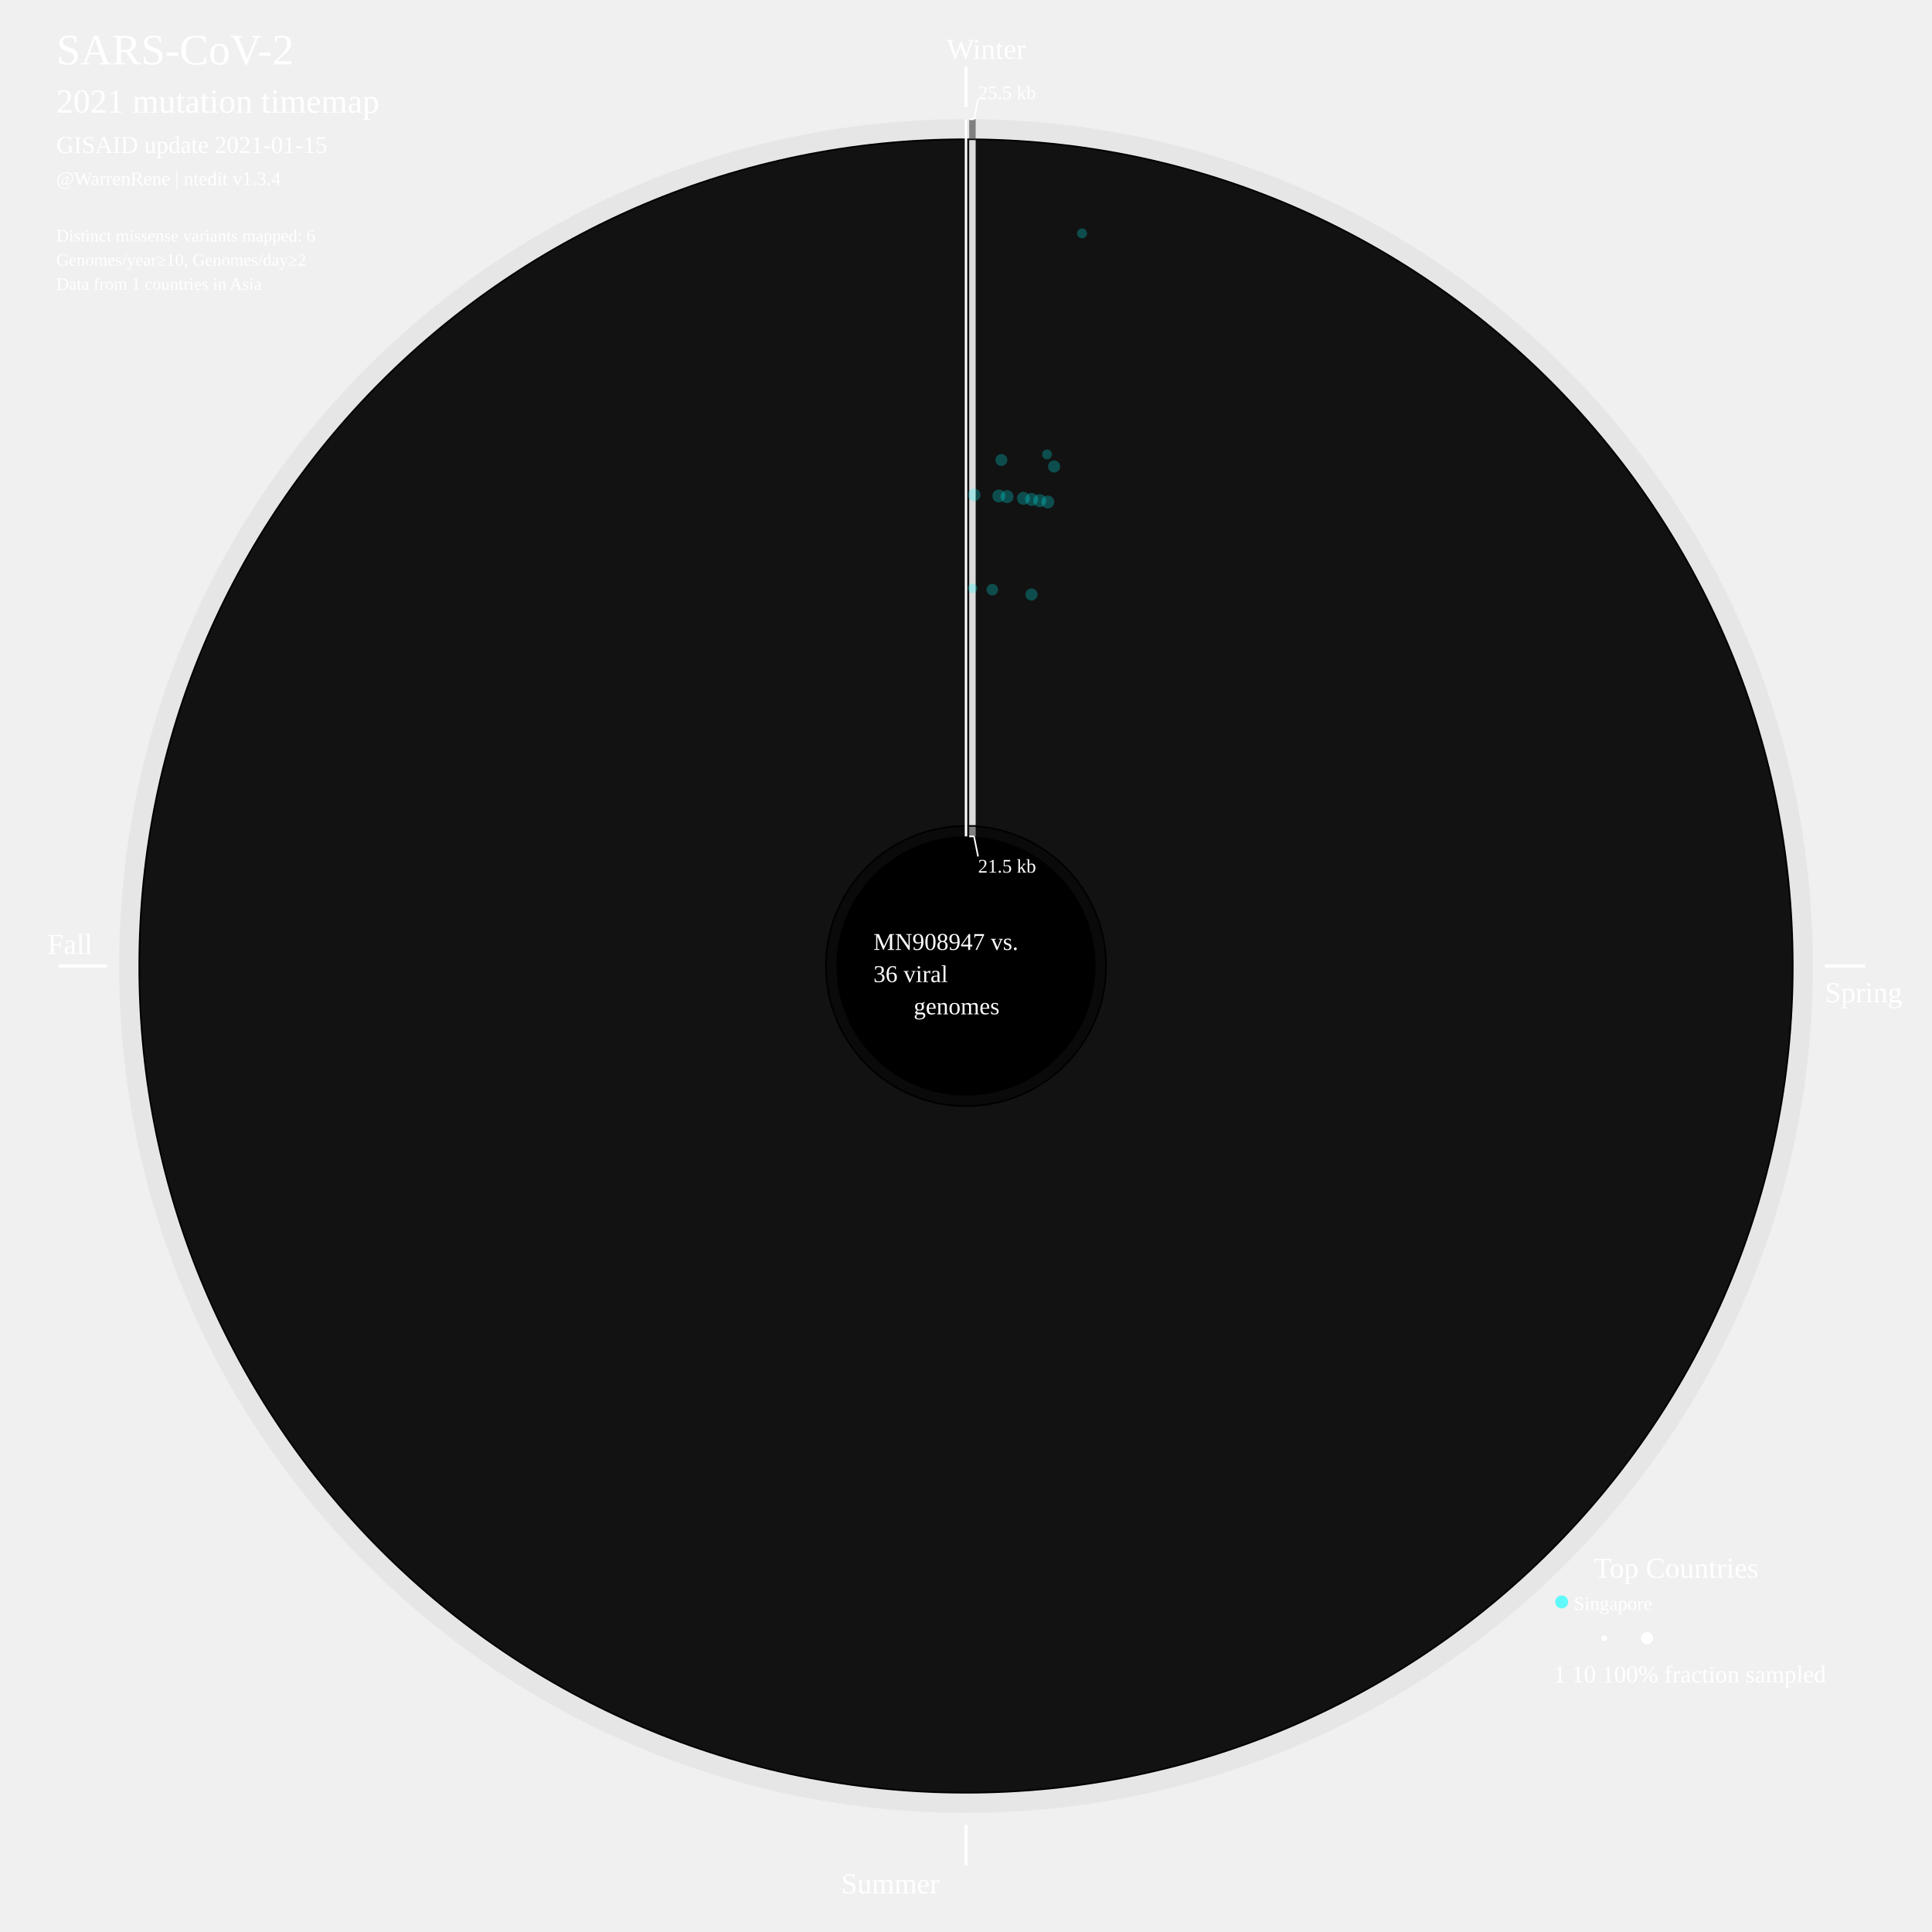
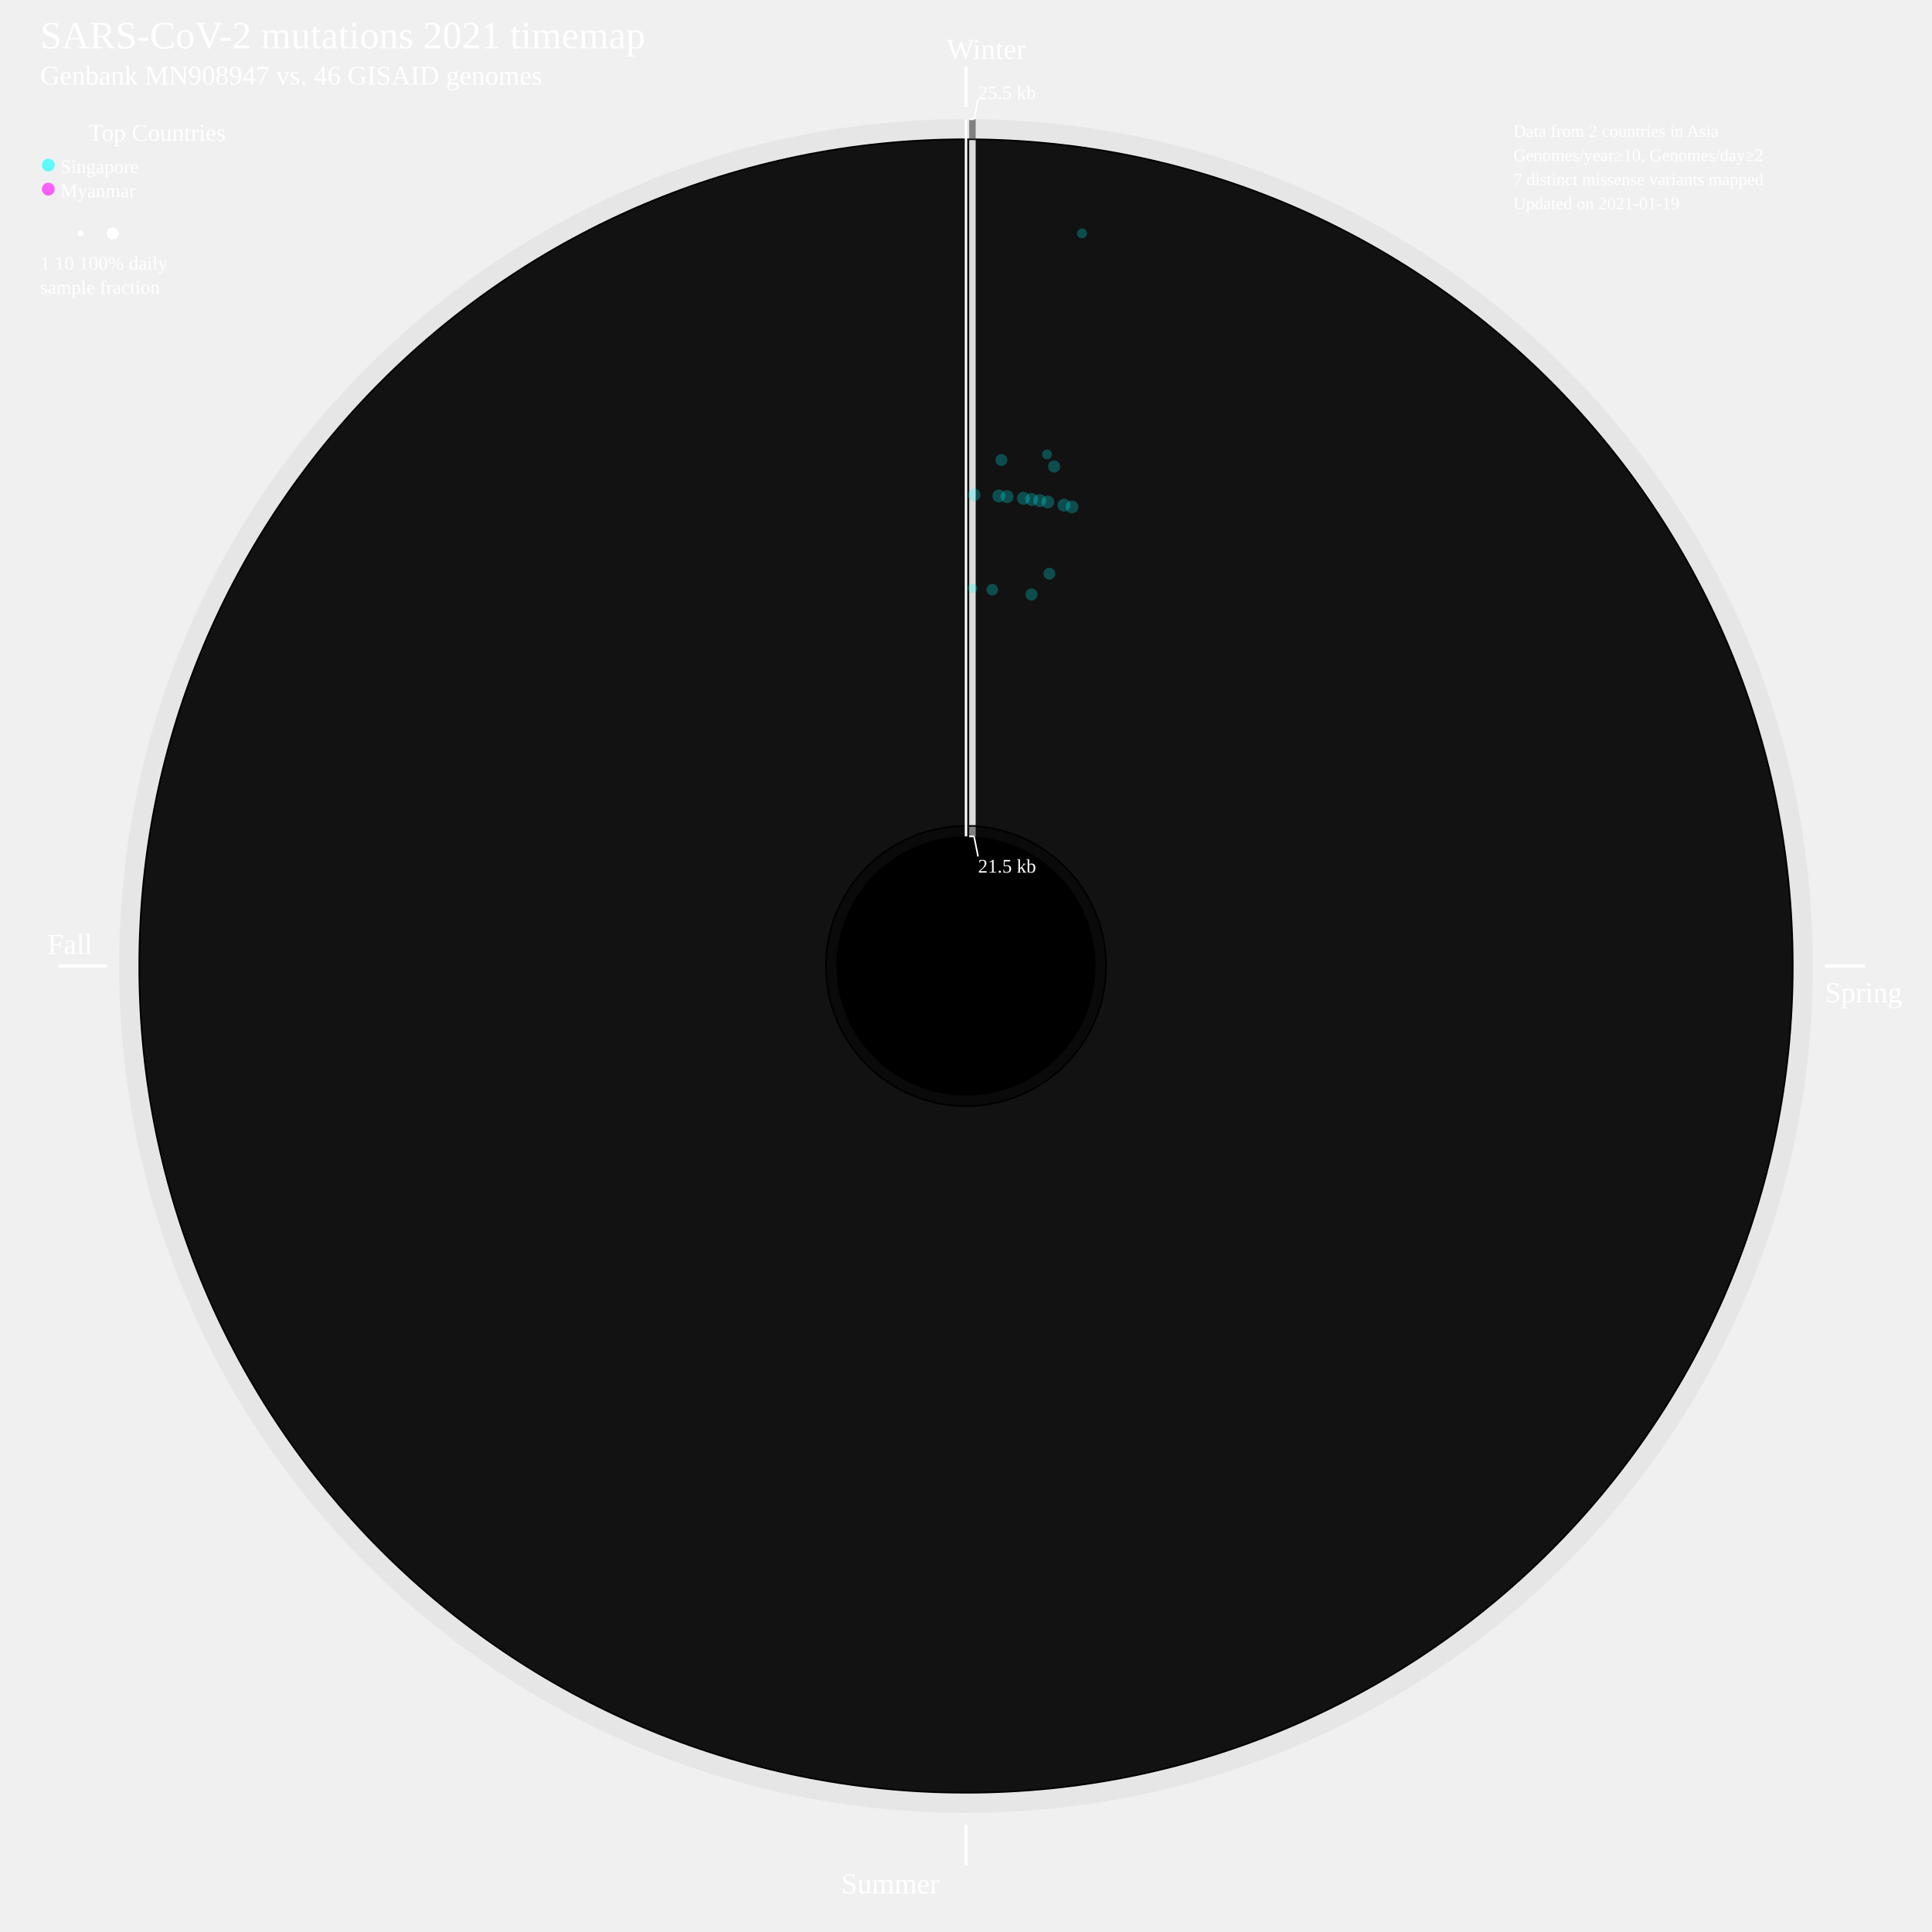
<svg xmlns="http://www.w3.org/2000/svg" width="2400" height="2400" style="background-color:black">
  <circle cx="1200" cy="1200" r="1052" style="fill:grey;stroke:black;stroke-width:0;fill-opacity:0.085;" />
  <circle cx="1200" cy="1200" r="1028" style="fill:black;stroke:black;stroke-width:0;fill-opacity:1;" />
  <circle cx="1200" cy="1200" r="1026" style="fill:gainsboro;stroke:black;stroke-width:0;fill-opacity:0.085;" />
  <circle cx="1200" cy="1200" r="175" style="fill:black;stroke:black;stroke-width:0;fill-opacity:1;" />
  <circle cx="1200" cy="1200" r="173" style="fill:grey;stroke:black;stroke-width:0;fill-opacity:0.085;" />
  <circle cx="1200" cy="1200" r="161" style="fill:black;stroke:black;stroke-width:0;fill-opacity:1;" />
-   <text font-size="4.5em" x="70" y="80" fill="white">SARS-CoV-2</text>
-   <text font-size="3.5em" x="70" y="140" fill="white">2021 mutation timemap</text>
-   <text font-size="2.5em" x="70" y="190" fill="white">GISAID update 2021-01-15</text>
-   <text font-size="2.0em" x="70" y="230" fill="white">@WarrenRene | ntedit v1.3.4</text>
+   <text font-size="4.0em" x="50" y="60" fill="white">SARS-CoV-2 mutations 2021 timemap</text>
+   <text font-size="2.8em" x="50" y="105" fill="white">Genbank MN908947 vs. 46 GISAID genomes</text>
  <line x1="1200" y1="83.131" x2="1200" y2="133.131" style="stroke:white;stroke-width:4" />
  <text font-size="3.0em" x="1176" y="73.131" fill="white">Winter</text>
  <line x1="2267" y1="1200" x2="2317" y2="1200" style="stroke:white;stroke-width:4" />
  <text font-size="3.0em" x="2267" y="1245" fill="white">Spring</text>
  <line x1="1200" y1="2267" x2="1200" y2="2317" style="stroke:white;stroke-width:4" />
  <text font-size="3.0em" x="1045" y="2352" fill="white">Summer</text>
  <line x1="133" y1="1200" x2="73" y2="1200" style="stroke:white;stroke-width:4" />
  <text font-size="3.0em" x="59" y="1185" fill="white">Fall</text>
  <g>
    <line x1="1208" y1="1039" x2="1208" y2="1027" style="stroke:grey;stroke-width:8" />
  </g>
  <g>
    <line x1="1208" y1="1025" x2="1208" y2="174" style="stroke:gainsboro;stroke-width:8" />
  </g>
  <g>
    <line x1="1208" y1="172" x2="1208" y2="148" style="stroke:grey;stroke-width:8" />
  </g>
  <line x1="1200" y1="148.131" x2="1200" y2="1039" style="stroke:white;stroke-width:3" />
  <line x1="1204" y1="148.131" x2="1210" y2="148.131" style="stroke:white;stroke-width:2" />
  <line x1="1210" y1="148.131" x2="1215" y2="123.131" style="stroke:white;stroke-width:2" />
  <line x1="1204" y1="1039" x2="1210" y2="1039" style="stroke:white;stroke-width:2" />
  <line x1="1210" y1="1039" x2="1215" y2="1064" style="stroke:white;stroke-width:2" />
  <text font-size="2.0em" x="1215" y="123.131" fill="white">25.5 kb</text>
  <text font-size="2.0em" x="1215" y="1084" fill="white">21.5 kb</text>
-   <text font-size="3.0em" x="1980" y="1960" fill="white">Top Countries</text>
-   <circle cx="1940" cy="1990" r="8" style="fill:cyan;stroke:black;stroke-width:0;fill-opacity:0.6;" />
-   <text font-size="2.0em" x="1955" y="2000" fill="white">Singapore</text>
-   <circle cx="1940" cy="2035" r="1.204" style="fill:white;stroke:lightgrey;stroke-width:0.2;" />
-   <circle cx="1993" cy="2035" r="4.166" style="fill:white;stroke:lightgrey;stroke-width:0.2;" />
-   <circle cx="2046" cy="2035" r="8.017" style="fill:white;stroke:lightgrey;stroke-width:0.2;" />
-   <text font-size="2.5em" x="1930" y="2090" fill="white">1      10        100% fraction sampled</text>
-   <text font-size="2.5em" x="1085" y="1180" fill="white">MN908947 vs.</text>
-   <text font-size="2.5em" x="1085" y="1220" fill="white">36  viral</text>
-   <text font-size="2.5em" x="1135" y="1260" fill="white">genomes</text>
+   <text font-size="2.5em" x="110" y="175" fill="white">Top Countries</text>
+   <circle cx="60" cy="205" r="8" style="fill:cyan;stroke:black;stroke-width:0;fill-opacity:0.6;" />
+   <text font-size="2.0em" x="75" y="215" fill="white">Singapore</text>
+   <circle cx="60" cy="235" r="8" style="fill:fuchsia;stroke:black;stroke-width:0;fill-opacity:0.6;" />
+   <text font-size="2.0em" x="75" y="245" fill="white">Myanmar</text>
+   <circle cx="60" cy="290" r="1.204" style="fill:white;stroke:lightgrey;stroke-width:0.2;" />
+   <circle cx="100" cy="290" r="4.166" style="fill:white;stroke:lightgrey;stroke-width:0.2;" />
+   <circle cx="140" cy="290" r="8.017" style="fill:white;stroke:lightgrey;stroke-width:0.2;" />
+   <text font-size="2.0em" x="50" y="335" fill="white">1      10        100% daily</text>
+   <text font-size="2.0em" x="50" y="365" fill="white">sample fraction</text>
  <g>
    <circle cx="1208.19" cy="730.806" r="5.883" style="fill:cyan;stroke:black;stroke-width:0;fill-opacity:0.25;" />
  </g>
  <g>
    <circle cx="1210.215" cy="614.788" r="7.752" style="fill:cyan;stroke:black;stroke-width:0;fill-opacity:0.25;" />
  </g>
  <g>
    <circle cx="1232.688" cy="732.545" r="7.141" style="fill:cyan;stroke:black;stroke-width:0;fill-opacity:0.25;" />
  </g>
  <g>
    <circle cx="1240.829" cy="616.125" r="8.017" style="fill:cyan;stroke:black;stroke-width:0;fill-opacity:0.25;" />
  </g>
  <g>
    <circle cx="1243.951" cy="571.468" r="7.405" style="fill:cyan;stroke:black;stroke-width:0;fill-opacity:0.25;" />
  </g>
  <g>
    <circle cx="1251.012" cy="616.927" r="8.017" style="fill:cyan;stroke:black;stroke-width:0;fill-opacity:0.25;" />
  </g>
  <g>
    <circle cx="1271.33" cy="619.062" r="8.017" style="fill:cyan;stroke:black;stroke-width:0;fill-opacity:0.25;" />
  </g>
  <g>
    <circle cx="1281.458" cy="620.395" r="8.017" style="fill:cyan;stroke:black;stroke-width:0;fill-opacity:0.25;" />
  </g>
  <g>
    <circle cx="1291.561" cy="621.905" r="8.017" style="fill:cyan;stroke:black;stroke-width:0;fill-opacity:0.25;" />
  </g>
  <g>
    <circle cx="1300.655" cy="564.492" r="6.143" style="fill:cyan;stroke:black;stroke-width:0;fill-opacity:0.25;" />
  </g>
  <g>
    <circle cx="1344.136" cy="289.963" r="6.143" style="fill:cyan;stroke:black;stroke-width:0;fill-opacity:0.25;" />
  </g>
  <g>
    <circle cx="1281.371" cy="738.522" r="7.523" style="fill:cyan;stroke:black;stroke-width:0;fill-opacity:0.25;" />
  </g>
  <g>
    <circle cx="1301.636" cy="623.591" r="8.017" style="fill:cyan;stroke:black;stroke-width:0;fill-opacity:0.25;" />
  </g>
  <g>
    <circle cx="1309.41" cy="579.505" r="7.523" style="fill:cyan;stroke:black;stroke-width:0;fill-opacity:0.25;" />
  </g>
-   <text font-size="1.8em" x="70" y="300" fill="white">Distinct missense variants mapped: 6</text>
-   <text font-size="1.8em" x="70" y="330" fill="white">Genomes/year≥10, Genomes/day≥2</text>
-   <text font-size="1.8em" x="70" y="360" fill="white">Data from 1 countries in Asia</text>
+   <g>
+     <circle cx="1303.585" cy="712.669" r="7.321" style="fill:cyan;stroke:black;stroke-width:0;fill-opacity:0.25;" />
+   </g>
+   <g>
+     <circle cx="1321.691" cy="627.49" r="8.017" style="fill:cyan;stroke:black;stroke-width:0;fill-opacity:0.25;" />
+   </g>
+   <g>
+     <circle cx="1331.664" cy="629.701" r="8.017" style="fill:cyan;stroke:black;stroke-width:0;fill-opacity:0.25;" />
+   </g>
+   <text font-size="1.8em" x="1880" y="170" fill="white">Data from 2 countries in Asia</text>
+   <text font-size="1.8em" x="1880" y="200" fill="white">Genomes/year≥10, Genomes/day≥2</text>
+   <text font-size="1.8em" x="1880" y="230" fill="white">7 distinct missense variants mapped</text>
+   <text font-size="1.8em" x="1880" y="260" fill="white">Updated on 2021-01-19</text>
</svg>
